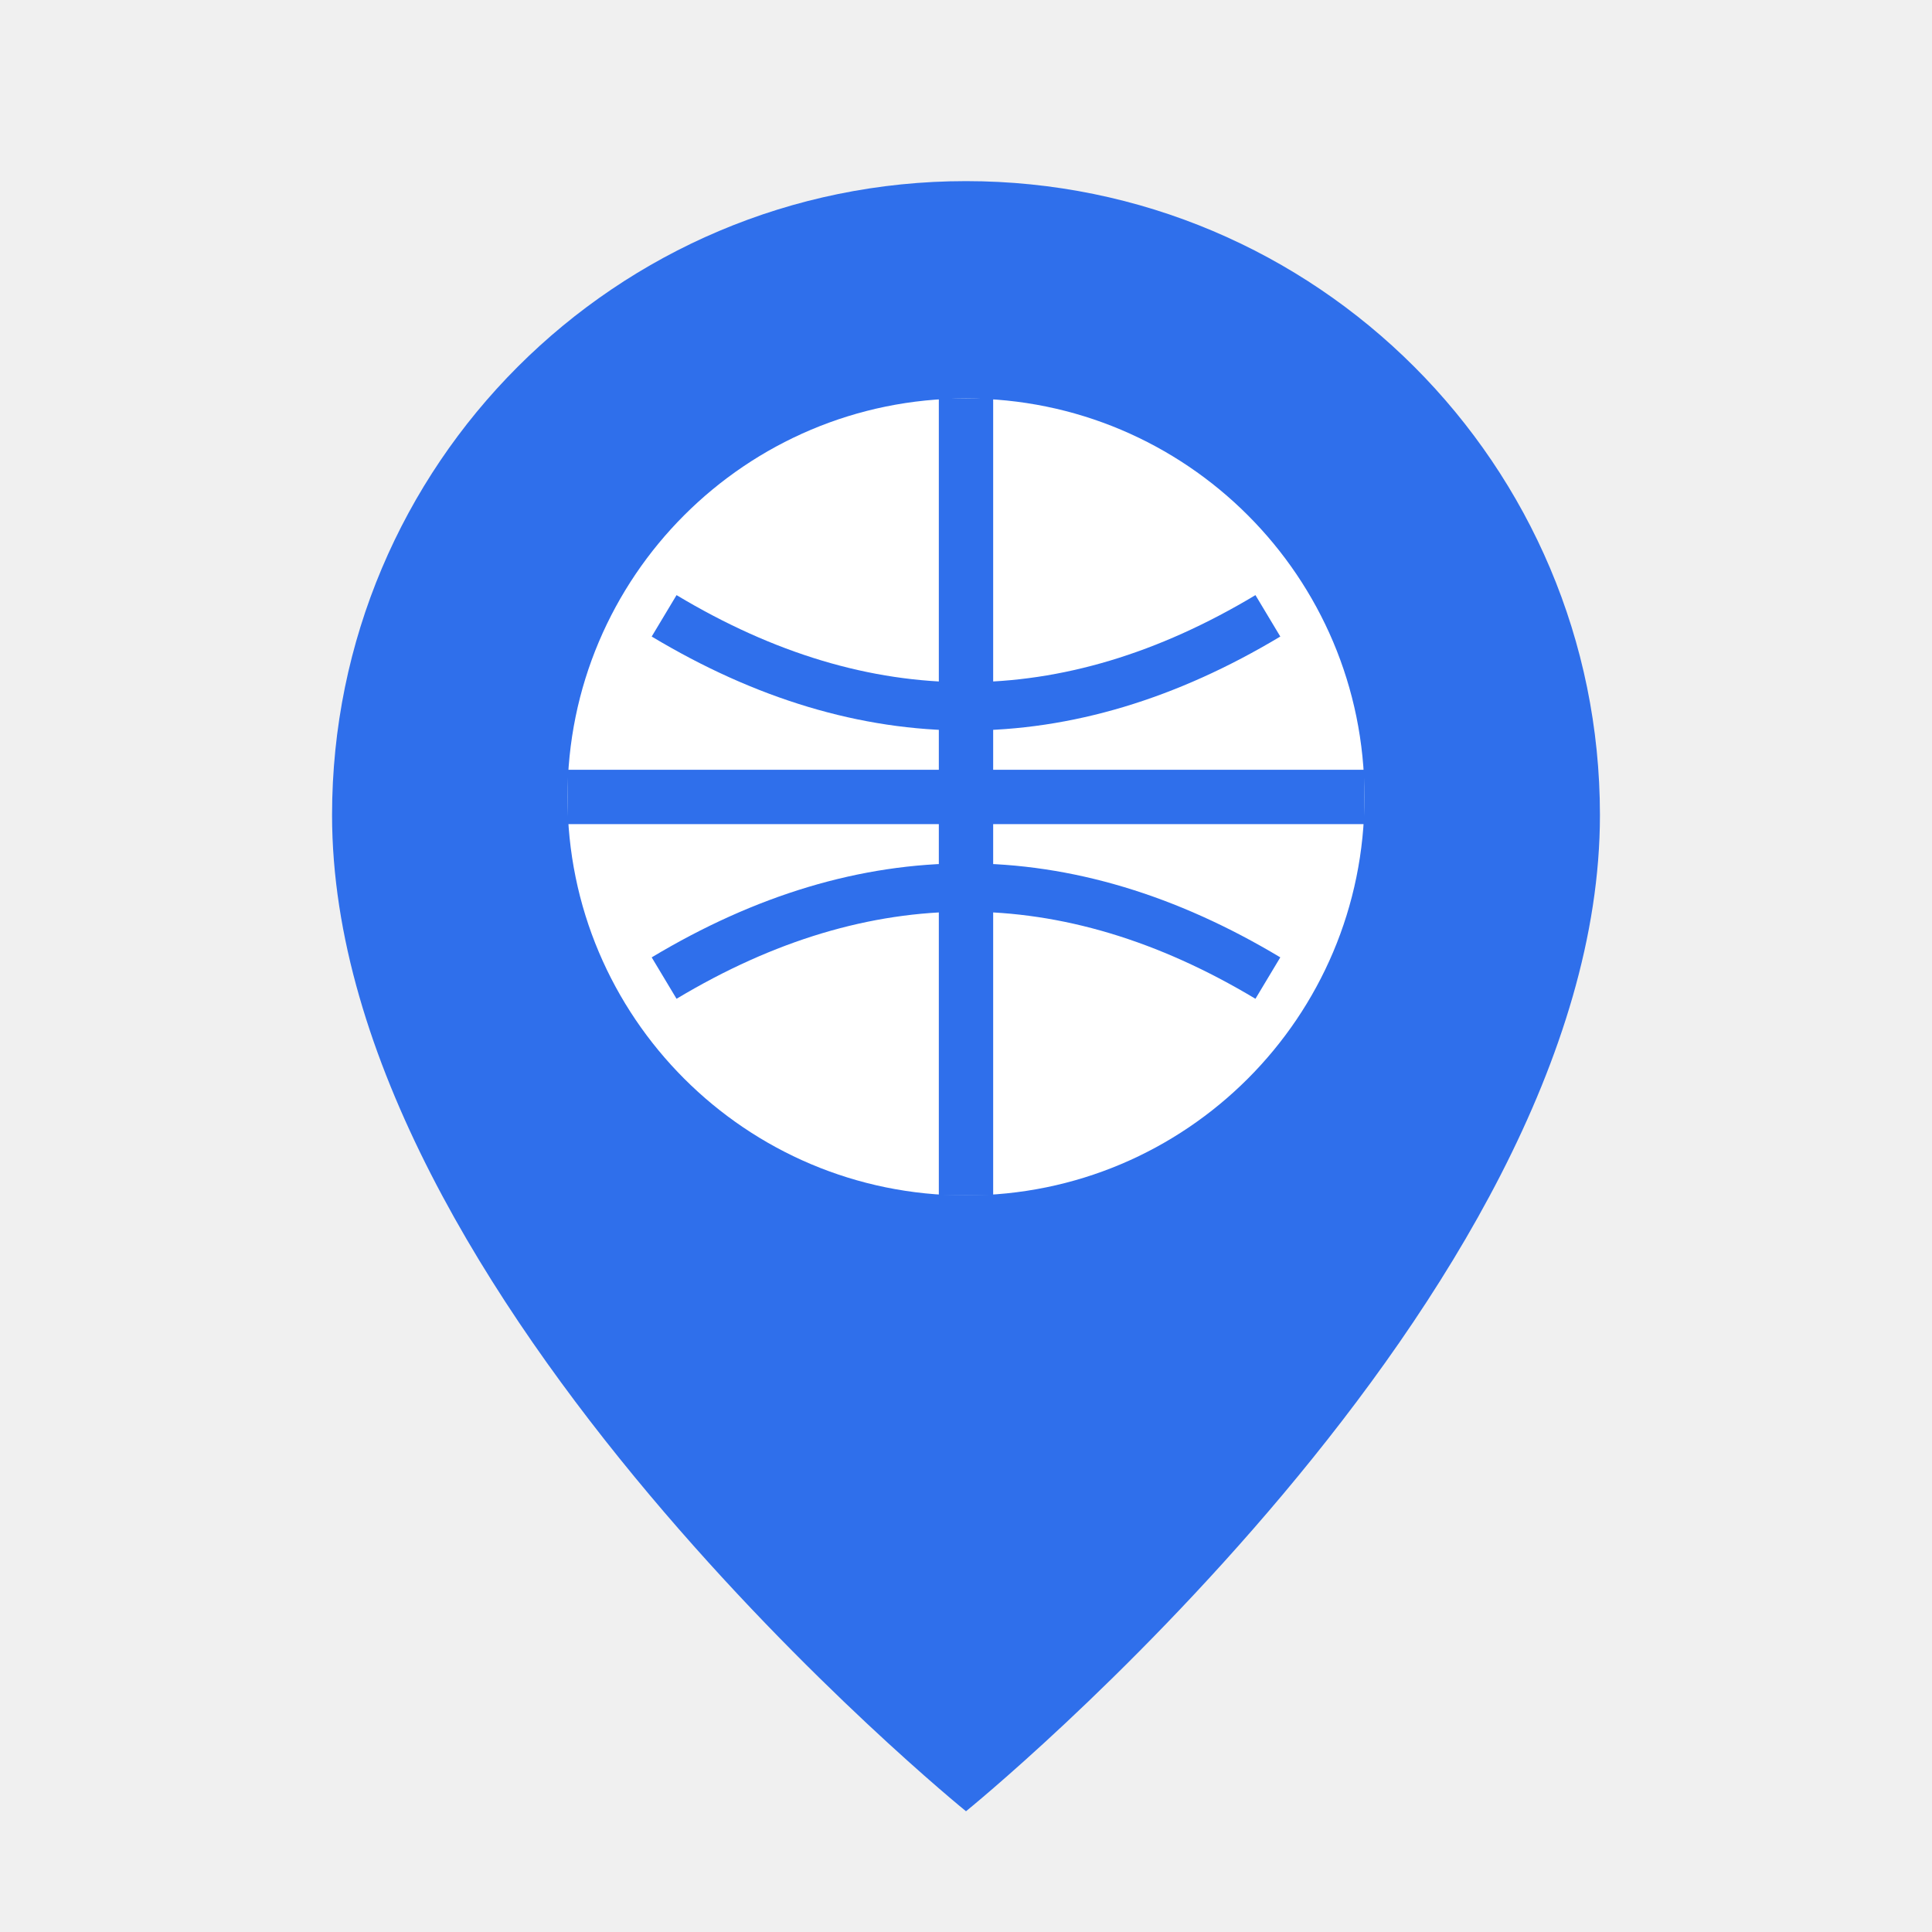
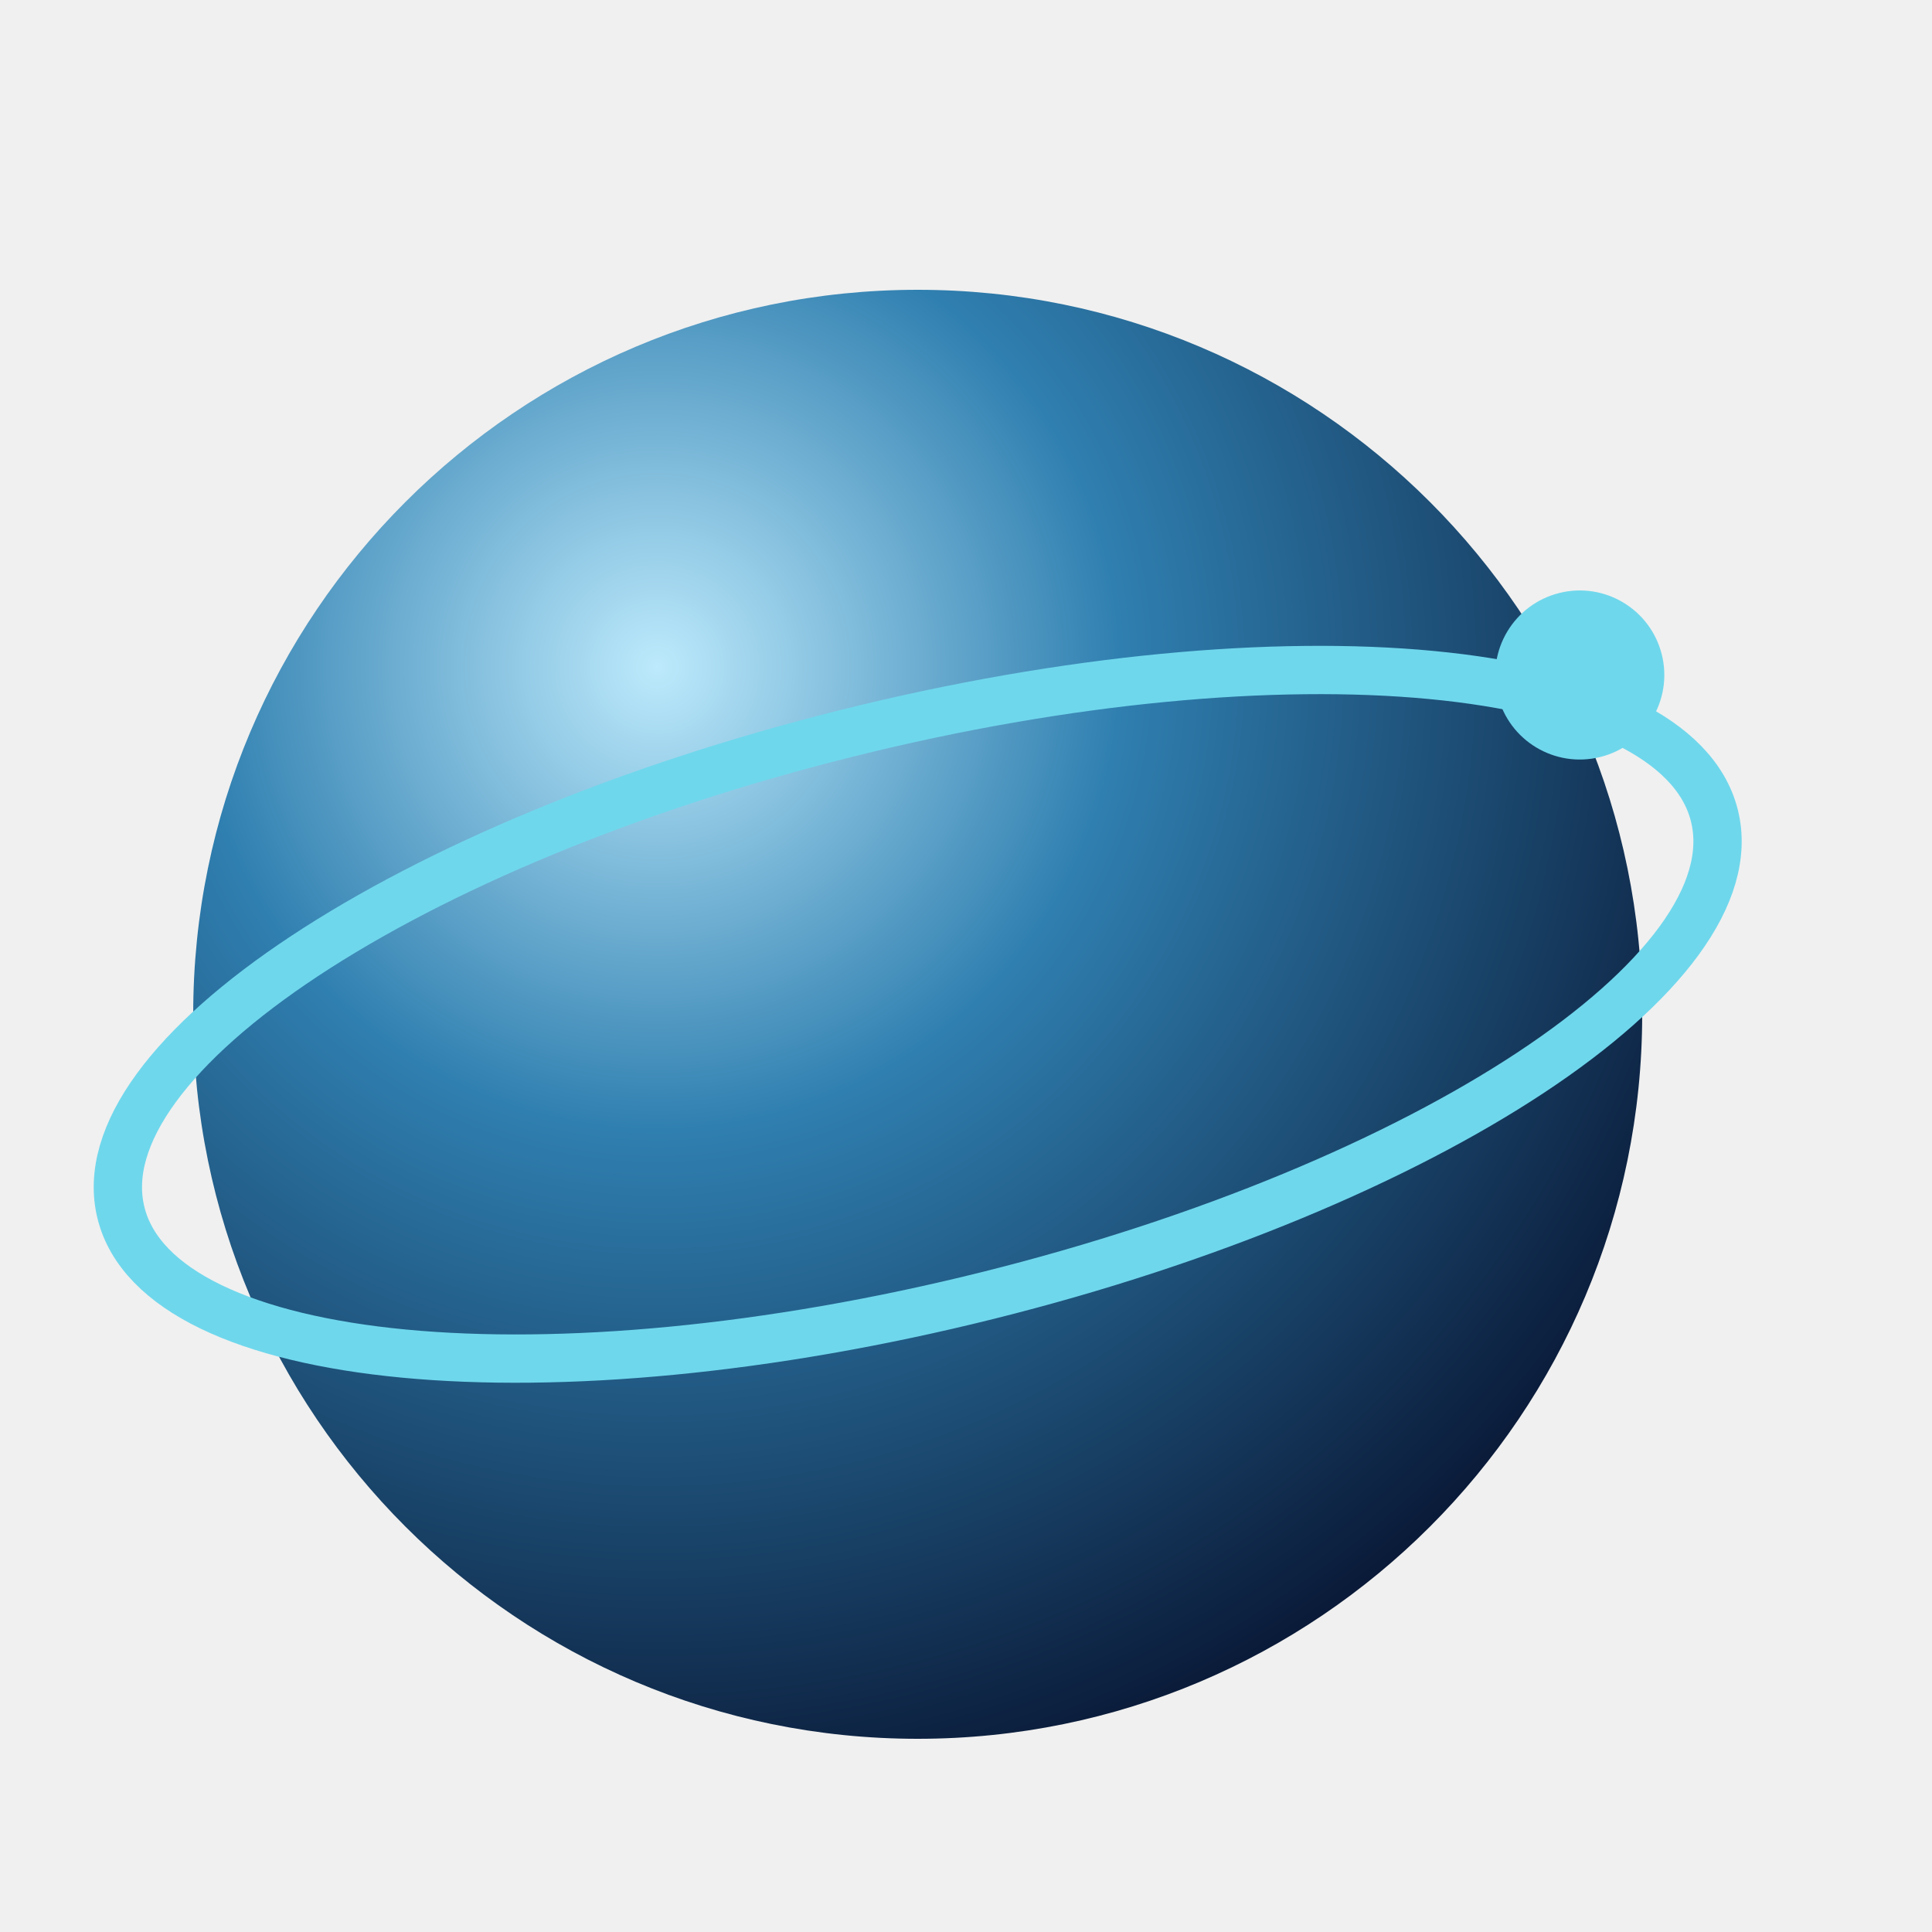
- <svg xmlns="http://www.w3.org/2000/svg" viewBox="0 0 32 32">
-   <path d="M16 3C10.2 3 5.5 7.7 5.5 13.5 5.5 21.5 16 30 16 30S26.5 21.5 26.5 13.5C26.5 7.7 21.8 3 16 3Z" fill="#2f6feb" />
-   <circle cx="16" cy="13.2" r="6.6" fill="#ffffff" />
-   <line x1="16" y1="6.6" x2="16" y2="19.8" stroke="#2f6feb" stroke-width="0.9" />
-   <line x1="9.4" y1="13.2" x2="22.6" y2="13.2" stroke="#2f6feb" stroke-width="0.9" />
-   <path d="M11 10.2 Q16 13.2 21 10.2" fill="none" stroke="#2f6feb" stroke-width="0.8" />
-   <path d="M11 16.2 Q16 13.2 21 16.2" fill="none" stroke="#2f6feb" stroke-width="0.8" />
+ <svg xmlns="http://www.w3.org/2000/svg" viewBox="0 0 80 80">
+   <defs>
+     <radialGradient id="g" cx="32%" cy="26%" r="80%">
+       <stop offset="0%" stop-color="#bdeafc" />
+       <stop offset="40%" stop-color="#2f7fb0" />
+       <stop offset="100%" stop-color="#0a1a38" />
+     </radialGradient>
+   </defs>
+   <circle cx="38" cy="42" r="30" fill="url(#g)" />
+   <ellipse cx="38" cy="42" rx="34" ry="12" fill="none" stroke="#6fd7ec" stroke-width="2" transform="rotate(-14 38 42)" />
+   <circle cx="68" cy="35" r="3.5" fill="#6fd7ec" transform="rotate(-14 38 42)" />
</svg>
